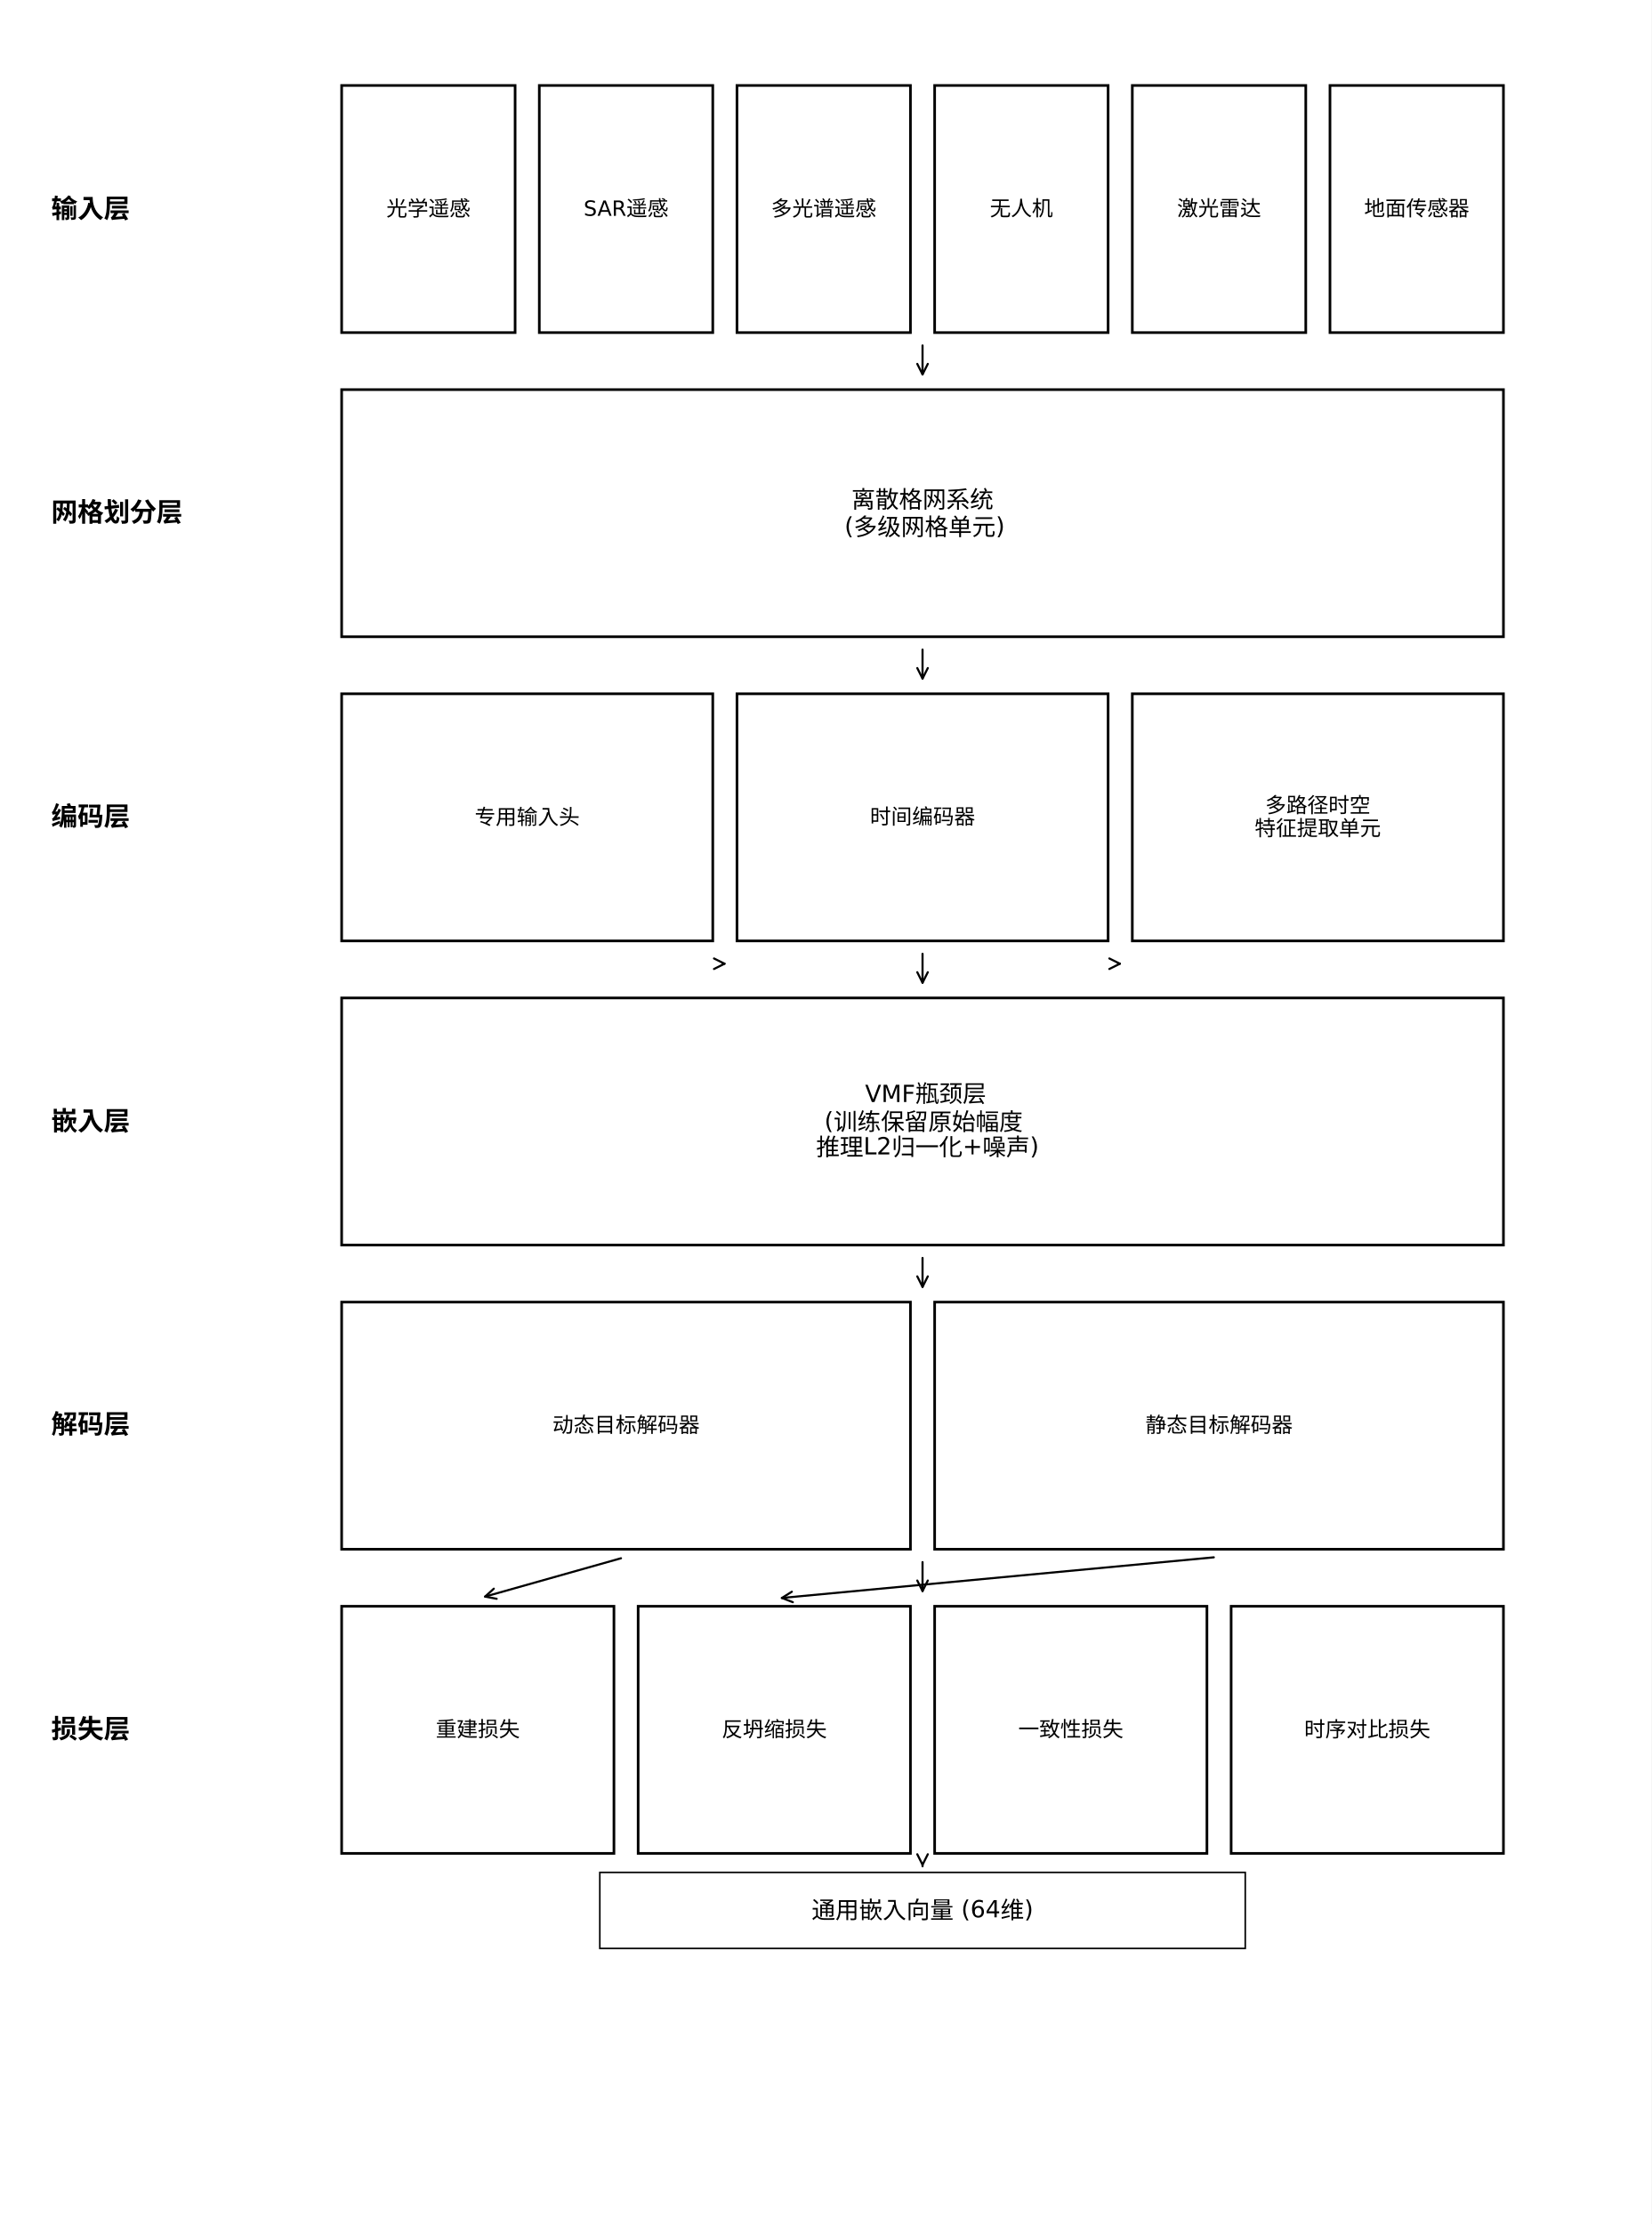
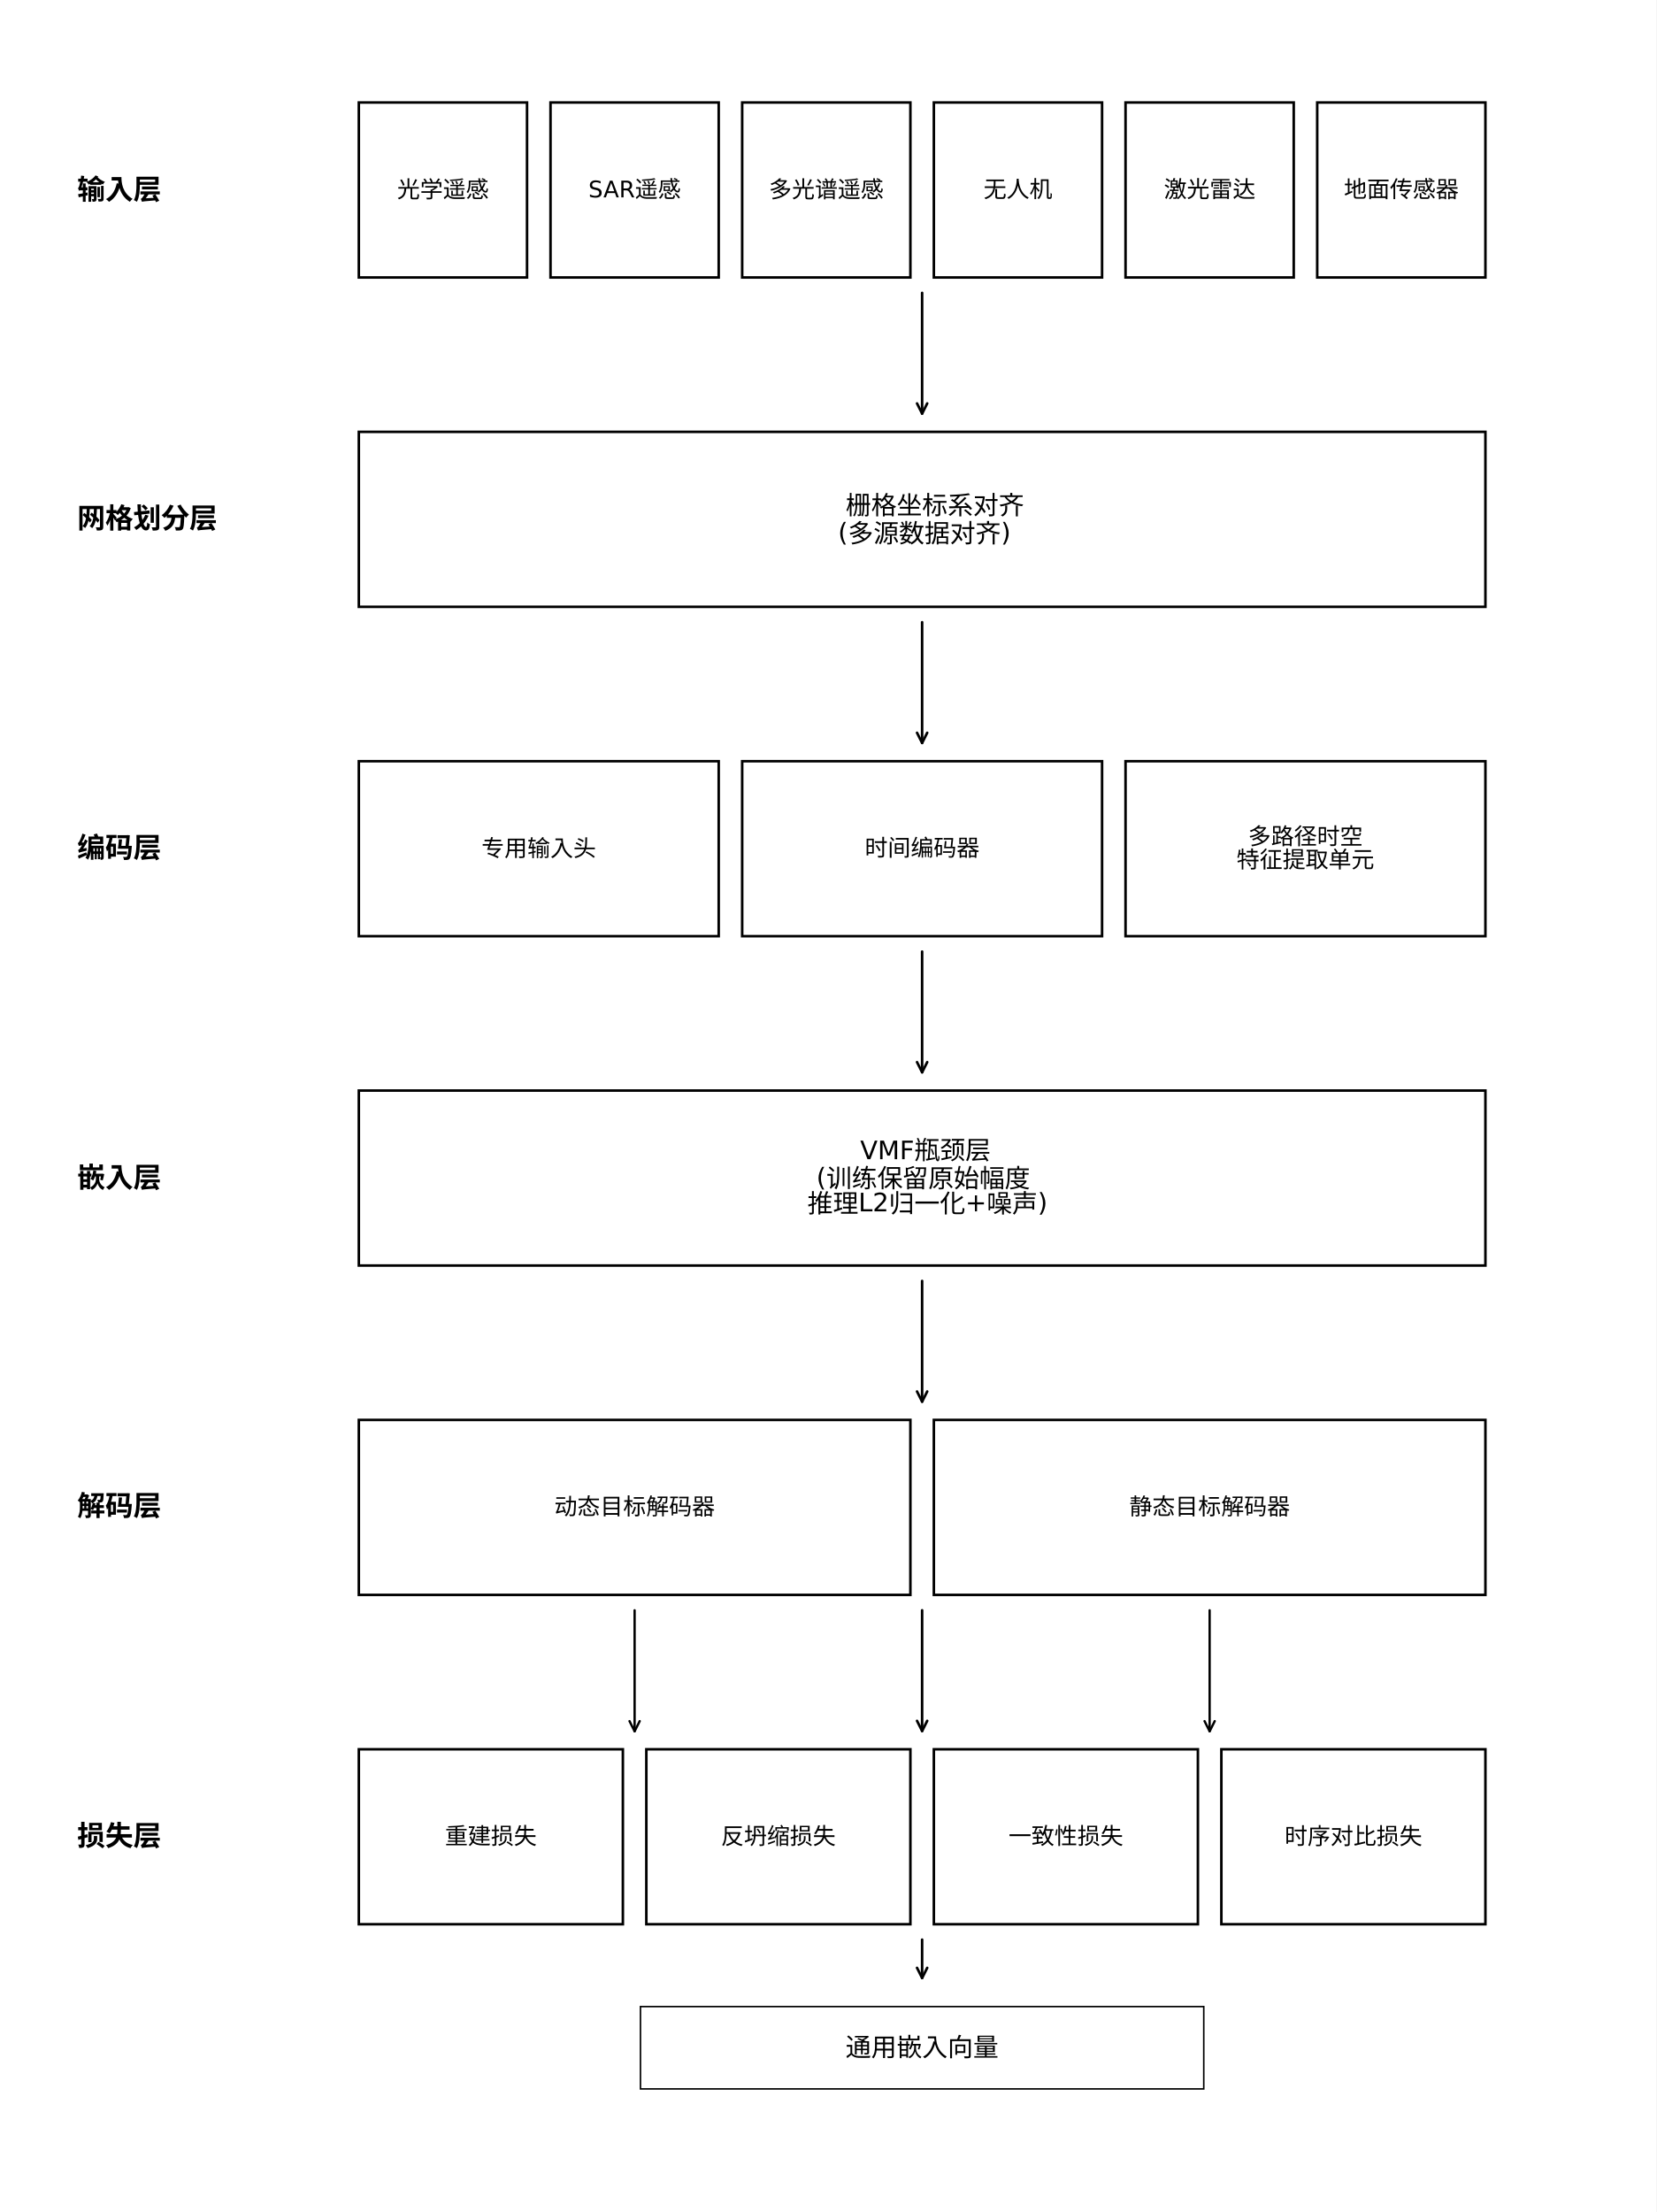
- <svg xmlns="http://www.w3.org/2000/svg" width="628.2pt" height="846pt" viewBox="0 0 628.2 846" version="1.1">
+ <svg xmlns="http://www.w3.org/2000/svg" width="649.8pt" height="867.6pt" viewBox="0 0 649.8 867.6" version="1.1">
  <defs>
    <style type="text/css">*{stroke-linejoin: round; stroke-linecap: butt}</style>
  </defs>
  <g id="figure_1">
    <g id="patch_1">
-       <path d="M 0 846  L 628.2 846  L 628.2 0  L 0 0  z " style="fill: #ffffff" />
+       <path d="M 0 867.6  L 649.8 867.6  L 649.8 0  L 0 0  z " style="fill: #ffffff" />
    </g>
    <g id="axes_1">
      <g id="patch_2">
-         <path d="M 129.96 126.517  L 195.944 126.517  L 195.944 32.51  L 129.96 32.51  L 129.96 126.517  z " clip-path="url(#pc6a8bb7a25)" style="fill: none; stroke: #000000; stroke-linejoin: miter" />
+         <path d="M 140.76 108.83  L 206.744 108.83  L 206.744 40.203  L 140.76 40.203  L 140.76 108.83  z " clip-path="url(#pf7770daa52)" style="fill: none; stroke: #000000; stroke-linejoin: miter" />
      </g>
      <g id="patch_3">
-         <path d="M 205.15 126.517  L 271.134 126.517  L 271.134 32.51  L 205.15 32.51  L 205.15 126.517  z " clip-path="url(#pc6a8bb7a25)" style="fill: none; stroke: #000000; stroke-linejoin: miter" />
+         <path d="M 215.951 108.83  L 281.934 108.83  L 281.934 40.203  L 215.951 40.203  L 215.951 108.83  z " clip-path="url(#pf7770daa52)" style="fill: none; stroke: #000000; stroke-linejoin: miter" />
      </g>
      <g id="patch_4">
-         <path d="M 280.341 126.517  L 346.325 126.517  L 346.325 32.51  L 280.341 32.51  L 280.341 126.517  z " clip-path="url(#pc6a8bb7a25)" style="fill: none; stroke: #000000; stroke-linejoin: miter" />
+         <path d="M 291.141 108.83  L 357.125 108.83  L 357.125 40.203  L 291.141 40.203  L 291.141 108.83  z " clip-path="url(#pf7770daa52)" style="fill: none; stroke: #000000; stroke-linejoin: miter" />
      </g>
      <g id="patch_5">
-         <path d="M 355.531 126.517  L 421.515 126.517  L 421.515 32.51  L 355.531 32.51  L 355.531 126.517  z " clip-path="url(#pc6a8bb7a25)" style="fill: none; stroke: #000000; stroke-linejoin: miter" />
+         <path d="M 366.332 108.83  L 432.315 108.83  L 432.315 40.203  L 366.332 40.203  L 366.332 108.83  z " clip-path="url(#pf7770daa52)" style="fill: none; stroke: #000000; stroke-linejoin: miter" />
      </g>
      <g id="patch_6">
-         <path d="M 430.722 126.517  L 496.705 126.517  L 496.705 32.51  L 430.722 32.51  L 430.722 126.517  z " clip-path="url(#pc6a8bb7a25)" style="fill: none; stroke: #000000; stroke-linejoin: miter" />
+         <path d="M 441.522 108.83  L 507.505 108.83  L 507.505 40.203  L 441.522 40.203  L 441.522 108.83  z " clip-path="url(#pf7770daa52)" style="fill: none; stroke: #000000; stroke-linejoin: miter" />
      </g>
      <g id="patch_7">
-         <path d="M 505.913 126.517  L 571.896 126.517  L 571.896 32.51  L 505.913 32.51  L 505.913 126.517  z " clip-path="url(#pc6a8bb7a25)" style="fill: none; stroke: #000000; stroke-linejoin: miter" />
+         <path d="M 516.712 108.83  L 582.696 108.83  L 582.696 40.203  L 516.712 40.203  L 516.712 108.83  z " clip-path="url(#pf7770daa52)" style="fill: none; stroke: #000000; stroke-linejoin: miter" />
      </g>
      <g id="patch_8">
-         <path d="M 129.96 242.217  L 571.896 242.217  L 571.896 148.21  L 129.96 148.21  L 129.96 242.217  z " clip-path="url(#pc6a8bb7a25)" style="fill: none; stroke: #000000; stroke-linejoin: miter" />
+         <path d="M 140.76 238.011  L 582.696 238.011  L 582.696 169.383  L 140.76 169.383  L 140.76 238.011  z " clip-path="url(#pf7770daa52)" style="fill: none; stroke: #000000; stroke-linejoin: miter" />
      </g>
      <g id="patch_9">
-         <path d="M 129.96 357.918  L 271.134 357.918  L 271.134 263.911  L 129.96 263.911  L 129.96 357.918  z " clip-path="url(#pc6a8bb7a25)" style="fill: none; stroke: #000000; stroke-linejoin: miter" />
+         <path d="M 140.76 367.191  L 281.934 367.191  L 281.934 298.564  L 140.76 298.564  L 140.76 367.191  z " clip-path="url(#pf7770daa52)" style="fill: none; stroke: #000000; stroke-linejoin: miter" />
      </g>
      <g id="patch_10">
-         <path d="M 280.341 357.918  L 421.515 357.918  L 421.515 263.911  L 280.341 263.911  L 280.341 357.918  z " clip-path="url(#pc6a8bb7a25)" style="fill: none; stroke: #000000; stroke-linejoin: miter" />
+         <path d="M 291.141 367.191  L 432.315 367.191  L 432.315 298.564  L 291.141 298.564  L 291.141 367.191  z " clip-path="url(#pf7770daa52)" style="fill: none; stroke: #000000; stroke-linejoin: miter" />
      </g>
      <g id="patch_11">
-         <path d="M 430.722 357.918  L 571.896 357.918  L 571.896 263.911  L 430.722 263.911  L 430.722 357.918  z " clip-path="url(#pc6a8bb7a25)" style="fill: none; stroke: #000000; stroke-linejoin: miter" />
+         <path d="M 441.522 367.191  L 582.696 367.191  L 582.696 298.564  L 441.522 298.564  L 441.522 367.191  z " clip-path="url(#pf7770daa52)" style="fill: none; stroke: #000000; stroke-linejoin: miter" />
      </g>
      <g id="patch_12">
-         <path d="M 129.96 473.619  L 571.896 473.619  L 571.896 379.612  L 129.96 379.612  L 129.96 473.619  z " clip-path="url(#pc6a8bb7a25)" style="fill: none; stroke: #000000; stroke-linejoin: miter" />
+         <path d="M 140.76 496.372  L 582.696 496.372  L 582.696 427.745  L 140.76 427.745  L 140.76 496.372  z " clip-path="url(#pf7770daa52)" style="fill: none; stroke: #000000; stroke-linejoin: miter" />
      </g>
      <g id="patch_13">
-         <path d="M 129.96 589.32  L 346.325 589.32  L 346.325 495.313  L 129.96 495.313  L 129.96 589.32  z " clip-path="url(#pc6a8bb7a25)" style="fill: none; stroke: #000000; stroke-linejoin: miter" />
+         <path d="M 140.76 625.552  L 357.125 625.552  L 357.125 556.925  L 140.76 556.925  L 140.76 625.552  z " clip-path="url(#pf7770daa52)" style="fill: none; stroke: #000000; stroke-linejoin: miter" />
      </g>
      <g id="patch_14">
-         <path d="M 355.531 589.32  L 571.896 589.32  L 571.896 495.313  L 355.531 495.313  L 355.531 589.32  z " clip-path="url(#pc6a8bb7a25)" style="fill: none; stroke: #000000; stroke-linejoin: miter" />
+         <path d="M 366.332 625.552  L 582.696 625.552  L 582.696 556.925  L 366.332 556.925  L 366.332 625.552  z " clip-path="url(#pf7770daa52)" style="fill: none; stroke: #000000; stroke-linejoin: miter" />
      </g>
      <g id="patch_15">
-         <path d="M 129.96 705.021  L 233.539 705.021  L 233.539 611.014  L 129.96 611.014  L 129.96 705.021  z " clip-path="url(#pc6a8bb7a25)" style="fill: none; stroke: #000000; stroke-linejoin: miter" />
+         <path d="M 140.76 754.733  L 244.339 754.733  L 244.339 686.106  L 140.76 686.106  L 140.76 754.733  z " clip-path="url(#pf7770daa52)" style="fill: none; stroke: #000000; stroke-linejoin: miter" />
      </g>
      <g id="patch_16">
-         <path d="M 242.746 705.021  L 346.325 705.021  L 346.325 611.014  L 242.746 611.014  L 242.746 705.021  z " clip-path="url(#pc6a8bb7a25)" style="fill: none; stroke: #000000; stroke-linejoin: miter" />
+         <path d="M 253.546 754.733  L 357.125 754.733  L 357.125 686.106  L 253.546 686.106  L 253.546 754.733  z " clip-path="url(#pf7770daa52)" style="fill: none; stroke: #000000; stroke-linejoin: miter" />
      </g>
      <g id="patch_17">
-         <path d="M 355.531 705.021  L 459.11 705.021  L 459.11 611.014  L 355.531 611.014  L 355.531 705.021  z " clip-path="url(#pc6a8bb7a25)" style="fill: none; stroke: #000000; stroke-linejoin: miter" />
+         <path d="M 366.332 754.733  L 469.91 754.733  L 469.91 686.106  L 366.332 686.106  L 366.332 754.733  z " clip-path="url(#pf7770daa52)" style="fill: none; stroke: #000000; stroke-linejoin: miter" />
      </g>
      <g id="patch_18">
-         <path d="M 468.317 705.021  L 571.896 705.021  L 571.896 611.014  L 468.317 611.014  L 468.317 705.021  z " clip-path="url(#pc6a8bb7a25)" style="fill: none; stroke: #000000; stroke-linejoin: miter" />
+         <path d="M 479.117 754.733  L 582.696 754.733  L 582.696 686.106  L 479.117 686.106  L 479.117 754.733  z " clip-path="url(#pf7770daa52)" style="fill: none; stroke: #000000; stroke-linejoin: miter" />
      </g>
      <g id="patch_19">
-         <path d="M 228.168 741.177  L 473.688 741.177  L 473.688 712.252  L 228.168 712.252  L 228.168 741.177  z " clip-path="url(#pc6a8bb7a25)" style="fill: none; stroke: #000000; stroke-width: 0.6; stroke-linejoin: miter" />
+         <path d="M 251.244 819.323  L 472.212 819.323  L 472.212 787.028  L 251.244 787.028  L 251.244 819.323  z " clip-path="url(#pf7770daa52)" style="fill: none; stroke: #000000; stroke-width: 0.6; stroke-linejoin: miter" />
      </g>
      <g id="text_1">
-         <text style="font-weight: 700; font-size: 10px; font-family: 'WenQuanYi Zen Hei', 'DejaVu Sans', sans-serif; text-anchor: start" x="19.476" y="82.857" transform="rotate(-0 19.476 82.85679)">输入层</text>
+         <text style="font-weight: 700; font-size: 11px; font-family: 'WenQuanYi Zen Hei', 'DejaVu Sans', sans-serif; text-anchor: start" x="30.276" y="78.195" transform="rotate(-0 30.276 78.19463)">输入层</text>
      </g>
      <g id="text_2">
-         <text style="font-size: 8px; font-family: 'WenQuanYi Zen Hei', 'DejaVu Sans', sans-serif; text-anchor: middle" x="162.952" y="82.149" transform="rotate(-0 162.9518 82.14929)">光学遥感</text>
+         <text style="font-size: 9px; font-family: 'WenQuanYi Zen Hei', 'DejaVu Sans', sans-serif; text-anchor: middle" x="173.752" y="77.482" transform="rotate(-0 173.7517 77.48229)">光学遥感</text>
      </g>
      <g id="text_3">
-         <text style="font-size: 8px; font-family: 'WenQuanYi Zen Hei', 'DejaVu Sans', sans-serif; text-anchor: middle" x="238.142" y="82.091" transform="rotate(-0 238.1422 82.09117)">SAR遥感</text>
+         <text style="font-size: 9px; font-family: 'WenQuanYi Zen Hei', 'DejaVu Sans', sans-serif; text-anchor: middle" x="248.942" y="77.417" transform="rotate(-0 248.9423 77.41689)">SAR遥感</text>
      </g>
      <g id="text_4">
-         <text style="font-size: 8px; font-family: 'WenQuanYi Zen Hei', 'DejaVu Sans', sans-serif; text-anchor: middle" x="313.333" y="82.153" transform="rotate(-0 313.3327 82.15304)">多光谱遥感</text>
+         <text style="font-size: 9px; font-family: 'WenQuanYi Zen Hei', 'DejaVu Sans', sans-serif; text-anchor: middle" x="324.133" y="77.487" transform="rotate(-0 324.1327 77.4865)">多光谱遥感</text>
      </g>
      <g id="text_5">
-         <text style="font-size: 8px; font-family: 'WenQuanYi Zen Hei', 'DejaVu Sans', sans-serif; text-anchor: middle" x="388.523" y="82.064" transform="rotate(-0 388.5233 82.06367)">无人机</text>
+         <text style="font-size: 9px; font-family: 'WenQuanYi Zen Hei', 'DejaVu Sans', sans-serif; text-anchor: middle" x="399.323" y="77.386" transform="rotate(-0 399.3232 77.38596)">无人机</text>
      </g>
      <g id="text_6">
-         <text style="font-size: 8px; font-family: 'WenQuanYi Zen Hei', 'DejaVu Sans', sans-serif; text-anchor: middle" x="463.714" y="82.071" transform="rotate(-0 463.7138 82.07117)">激光雷达</text>
+         <text style="font-size: 9px; font-family: 'WenQuanYi Zen Hei', 'DejaVu Sans', sans-serif; text-anchor: middle" x="474.514" y="77.394" transform="rotate(-0 474.5138 77.3944)">激光雷达</text>
      </g>
      <g id="text_7">
-         <text style="font-size: 8px; font-family: 'WenQuanYi Zen Hei', 'DejaVu Sans', sans-serif; text-anchor: middle" x="538.904" y="82.087" transform="rotate(-0 538.9043 82.08679)">地面传感器</text>
+         <text style="font-size: 9px; font-family: 'WenQuanYi Zen Hei', 'DejaVu Sans', sans-serif; text-anchor: middle" x="549.704" y="77.412" transform="rotate(-0 549.7043 77.41197)">地面传感器</text>
      </g>
      <g id="text_8">
-         <text style="font-weight: 700; font-size: 10px; font-family: 'WenQuanYi Zen Hei', 'DejaVu Sans', sans-serif; text-anchor: start" x="19.476" y="198.344" transform="rotate(-0 19.476 198.3436)">网格划分层</text>
+         <text style="font-weight: 700; font-size: 11px; font-family: 'WenQuanYi Zen Hei', 'DejaVu Sans', sans-serif; text-anchor: start" x="30.276" y="207.14" transform="rotate(-0 30.276 207.1397)">网格划分层</text>
      </g>
      <g id="text_9">
-         <text style="font-size: 9px; font-family: 'WenQuanYi Zen Hei', 'DejaVu Sans', sans-serif" transform="translate(323.928 193.1852)">离散格网系统</text>
-         <text style="font-size: 9px; font-family: 'WenQuanYi Zen Hei', 'DejaVu Sans', sans-serif" transform="translate(321.2294 203.2107)">(多级网格单元)</text>
+         <text style="font-size: 10px; font-family: 'WenQuanYi Zen Hei', 'DejaVu Sans', sans-serif" transform="translate(331.728 201.737)">栅格坐标系对齐</text>
+         <text style="font-size: 10px; font-family: 'WenQuanYi Zen Hei', 'DejaVu Sans', sans-serif" transform="translate(328.7296 212.2885)">(多源数据对齐)</text>
      </g>
      <g id="text_10">
-         <text style="font-weight: 700; font-size: 10px; font-family: 'WenQuanYi Zen Hei', 'DejaVu Sans', sans-serif; text-anchor: start" x="19.476" y="314.078" transform="rotate(-0 19.476 314.0781)">编码层</text>
+         <text style="font-weight: 700; font-size: 11px; font-family: 'WenQuanYi Zen Hei', 'DejaVu Sans', sans-serif; text-anchor: start" x="30.276" y="336.357" transform="rotate(-0 30.276 336.3573)">编码层</text>
      </g>
      <g id="text_11">
-         <text style="font-size: 8px; font-family: 'WenQuanYi Zen Hei', 'DejaVu Sans', sans-serif; text-anchor: middle" x="200.547" y="313.59" transform="rotate(-0 200.547 313.5898)">专用输入头</text>
+         <text style="font-size: 9px; font-family: 'WenQuanYi Zen Hei', 'DejaVu Sans', sans-serif; text-anchor: middle" x="211.347" y="335.887" transform="rotate(-0 211.347 335.887)">专用输入头</text>
      </g>
      <g id="text_12">
-         <text style="font-size: 8px; font-family: 'WenQuanYi Zen Hei', 'DejaVu Sans', sans-serif; text-anchor: middle" x="350.928" y="313.454" transform="rotate(-0 350.928 313.4535)">时间编码器</text>
+         <text style="font-size: 9px; font-family: 'WenQuanYi Zen Hei', 'DejaVu Sans', sans-serif; text-anchor: middle" x="361.728" y="335.734" transform="rotate(-0 361.728 335.7338)">时间编码器</text>
      </g>
      <g id="text_13">
-         <text style="font-size: 8px; font-family: 'WenQuanYi Zen Hei', 'DejaVu Sans', sans-serif" transform="translate(481.309 309.1183)">多路径时空</text>
-         <text style="font-size: 8px; font-family: 'WenQuanYi Zen Hei', 'DejaVu Sans', sans-serif" transform="translate(477.309 317.8588)">特征提取单元</text>
+         <text style="font-size: 9px; font-family: 'WenQuanYi Zen Hei', 'DejaVu Sans', sans-serif" transform="translate(489.609 331.2191)">多路径时空</text>
+         <text style="font-size: 9px; font-family: 'WenQuanYi Zen Hei', 'DejaVu Sans', sans-serif" transform="translate(485.109 340.3271)">特征提取单元</text>
      </g>
      <g id="text_14">
-         <text style="font-weight: 700; font-size: 10px; font-family: 'WenQuanYi Zen Hei', 'DejaVu Sans', sans-serif; text-anchor: start" x="19.476" y="429.959" transform="rotate(-0 19.476 429.9594)">嵌入层</text>
+         <text style="font-weight: 700; font-size: 11px; font-family: 'WenQuanYi Zen Hei', 'DejaVu Sans', sans-serif; text-anchor: start" x="30.276" y="465.736" transform="rotate(-0 30.276 465.7364)">嵌入层</text>
      </g>
      <g id="text_15">
-         <text style="font-size: 9px; font-family: 'WenQuanYi Zen Hei', 'DejaVu Sans', sans-serif" transform="translate(329.065 419.2166)">VMF瓶颈层</text>
-         <text style="font-size: 9px; font-family: 'WenQuanYi Zen Hei', 'DejaVu Sans', sans-serif" transform="translate(313.5787 429.4944)">(训练保留原始幅度</text>
-         <text style="font-size: 9px; font-family: 'WenQuanYi Zen Hei', 'DejaVu Sans', sans-serif" transform="translate(310.4315 439.5328)">推理L2归一化+噪声)</text>
+         <text style="font-size: 10px; font-family: 'WenQuanYi Zen Hei', 'DejaVu Sans', sans-serif" transform="translate(337.4358 454.672)">VMF瓶颈层</text>
+         <text style="font-size: 10px; font-family: 'WenQuanYi Zen Hei', 'DejaVu Sans', sans-serif" transform="translate(320.2288 465.2432)">(训练保留原始幅度</text>
+         <text style="font-size: 10px; font-family: 'WenQuanYi Zen Hei', 'DejaVu Sans', sans-serif" transform="translate(316.7319 475.5757)">推理L2归一化+噪声)</text>
      </g>
      <g id="text_16">
-         <text style="font-weight: 700; font-size: 10px; font-family: 'WenQuanYi Zen Hei', 'DejaVu Sans', sans-serif; text-anchor: start" x="19.476" y="545.26" transform="rotate(-0 19.476 545.2603)">解码层</text>
+         <text style="font-weight: 700; font-size: 11px; font-family: 'WenQuanYi Zen Hei', 'DejaVu Sans', sans-serif; text-anchor: start" x="30.276" y="594.477" transform="rotate(-0 30.276 594.477)">解码层</text>
      </g>
      <g id="text_17">
-         <text style="font-size: 8px; font-family: 'WenQuanYi Zen Hei', 'DejaVu Sans', sans-serif; text-anchor: middle" x="238.142" y="544.843" transform="rotate(-0 238.1422 544.8434)">动态目标解码器</text>
+         <text style="font-size: 9px; font-family: 'WenQuanYi Zen Hei', 'DejaVu Sans', sans-serif; text-anchor: middle" x="248.942" y="594.082" transform="rotate(-0 248.9423 594.0816)">动态目标解码器</text>
      </g>
      <g id="text_18">
-         <text style="font-size: 8px; font-family: 'WenQuanYi Zen Hei', 'DejaVu Sans', sans-serif; text-anchor: middle" x="463.714" y="544.835" transform="rotate(-0 463.7138 544.8353)">静态目标解码器</text>
+         <text style="font-size: 9px; font-family: 'WenQuanYi Zen Hei', 'DejaVu Sans', sans-serif; text-anchor: middle" x="474.514" y="594.072" transform="rotate(-0 474.5138 594.0724)">静态目标解码器</text>
      </g>
      <g id="text_19">
-         <text style="font-weight: 700; font-size: 10px; font-family: 'WenQuanYi Zen Hei', 'DejaVu Sans', sans-serif; text-anchor: start" x="19.476" y="661.185" transform="rotate(-0 19.476 661.1854)">损失层</text>
+         <text style="font-weight: 700; font-size: 11px; font-family: 'WenQuanYi Zen Hei', 'DejaVu Sans', sans-serif; text-anchor: start" x="30.276" y="723.904" transform="rotate(-0 30.276 723.9042)">损失层</text>
      </g>
      <g id="text_20">
-         <text style="font-size: 8px; font-family: 'WenQuanYi Zen Hei', 'DejaVu Sans', sans-serif; text-anchor: middle" x="181.749" y="660.599" transform="rotate(-0 181.7494 660.5986)">重建损失</text>
+         <text style="font-size: 9px; font-family: 'WenQuanYi Zen Hei', 'DejaVu Sans', sans-serif; text-anchor: middle" x="192.549" y="723.323" transform="rotate(-0 192.5494 723.3233)">重建损失</text>
      </g>
      <g id="text_21">
-         <text style="font-size: 8px; font-family: 'WenQuanYi Zen Hei', 'DejaVu Sans', sans-serif; text-anchor: middle" x="294.535" y="660.614" transform="rotate(-0 294.5351 660.6143)">反坍缩损失</text>
+         <text style="font-size: 9px; font-family: 'WenQuanYi Zen Hei', 'DejaVu Sans', sans-serif; text-anchor: middle" x="305.335" y="723.341" transform="rotate(-0 305.3351 723.3409)">反坍缩损失</text>
      </g>
      <g id="text_22">
-         <text style="font-size: 8px; font-family: 'WenQuanYi Zen Hei', 'DejaVu Sans', sans-serif; text-anchor: middle" x="407.321" y="660.591" transform="rotate(-0 407.3209 660.5911)">一致性损失</text>
+         <text style="font-size: 9px; font-family: 'WenQuanYi Zen Hei', 'DejaVu Sans', sans-serif; text-anchor: middle" x="418.121" y="723.315" transform="rotate(-0 418.1209 723.3149)">一致性损失</text>
      </g>
      <g id="text_23">
-         <text style="font-size: 8px; font-family: 'WenQuanYi Zen Hei', 'DejaVu Sans', sans-serif; text-anchor: middle" x="520.107" y="660.657" transform="rotate(-0 520.1066 660.6574)">时序对比损失</text>
+         <text style="font-size: 9px; font-family: 'WenQuanYi Zen Hei', 'DejaVu Sans', sans-serif; text-anchor: middle" x="530.907" y="723.389" transform="rotate(-0 530.9066 723.3894)">时序对比损失</text>
      </g>
      <g id="patch_20">
-         <path d="M 350.928 131.409  Q 350.928 137.364 350.928 142.423  " style="fill: none; stroke: #000000; stroke-width: 0.8; stroke-linecap: round" />
-         <path d="M 352.928 138.423  L 350.928 142.423  L 348.928 138.423  " style="fill: none; stroke: #000000; stroke-width: 0.8; stroke-linecap: round" />
+         <path d="M 361.728 114.869  Q 361.728 139.108 361.728 162.229  " style="fill: none; stroke: #000000; stroke-linecap: round" />
+         <path d="M 363.728 158.229  L 361.728 162.229  L 359.728 158.229  " style="fill: none; stroke: #000000; stroke-linecap: round" />
      </g>
      <g id="patch_21">
-         <path d="M 350.928 247.11  Q 350.928 253.064 350.928 258.124  " style="fill: none; stroke: #000000; stroke-width: 0.8; stroke-linecap: round" />
-         <path d="M 352.928 254.124  L 350.928 258.124  L 348.928 254.124  " style="fill: none; stroke: #000000; stroke-width: 0.8; stroke-linecap: round" />
+         <path d="M 361.728 244.05  Q 361.728 268.289 361.728 291.41  " style="fill: none; stroke: #000000; stroke-linecap: round" />
+         <path d="M 363.728 287.41  L 361.728 291.41  L 359.728 287.41  " style="fill: none; stroke: #000000; stroke-linecap: round" />
      </g>
      <g id="patch_22">
-         <path d="M 350.928 362.811  Q 350.928 368.765 350.928 373.825  " style="fill: none; stroke: #000000; stroke-width: 0.8; stroke-linecap: round" />
-         <path d="M 352.928 369.825  L 350.928 373.825  L 348.928 369.825  " style="fill: none; stroke: #000000; stroke-width: 0.8; stroke-linecap: round" />
+         <path d="M 361.728 373.23  Q 361.728 397.469 361.728 420.59  " style="fill: none; stroke: #000000; stroke-linecap: round" />
+         <path d="M 363.728 416.59  L 361.728 420.59  L 359.728 416.59  " style="fill: none; stroke: #000000; stroke-linecap: round" />
      </g>
      <g id="patch_23">
-         <path d="M 350.928 478.512  Q 350.928 484.466 350.928 489.526  " style="fill: none; stroke: #000000; stroke-width: 0.8; stroke-linecap: round" />
-         <path d="M 352.928 485.526  L 350.928 489.526  L 348.928 485.526  " style="fill: none; stroke: #000000; stroke-width: 0.8; stroke-linecap: round" />
+         <path d="M 361.728 502.411  Q 361.728 526.65 361.728 549.771  " style="fill: none; stroke: #000000; stroke-linecap: round" />
+         <path d="M 363.728 545.771  L 361.728 549.771  L 359.728 545.771  " style="fill: none; stroke: #000000; stroke-linecap: round" />
      </g>
      <g id="patch_24">
-         <path d="M 350.928 594.213  Q 350.928 600.167 350.928 605.227  " style="fill: none; stroke: #000000; stroke-width: 0.8; stroke-linecap: round" />
-         <path d="M 352.928 601.227  L 350.928 605.227  L 348.928 601.227  " style="fill: none; stroke: #000000; stroke-width: 0.8; stroke-linecap: round" />
+         <path d="M 361.728 631.591  Q 361.728 655.83 361.728 678.951  " style="fill: none; stroke: #000000; stroke-linecap: round" />
+         <path d="M 363.728 674.951  L 361.728 678.951  L 359.728 674.951  " style="fill: none; stroke: #000000; stroke-linecap: round" />
+       </g>
+       <g id="patch_25">
+         <path d="M 248.942 631.591  Q 248.942 655.83 248.942 679.063  " style="fill: none; stroke: #000000; stroke-width: 0.9; stroke-linecap: round" />
+         <path d="M 250.942 675.063  L 248.942 679.063  L 246.942 675.063  " style="fill: none; stroke: #000000; stroke-width: 0.9; stroke-linecap: round" />
+       </g>
+       <g id="patch_26">
+         <path d="M 474.514 631.591  Q 474.514 655.83 474.514 679.063  " style="fill: none; stroke: #000000; stroke-width: 0.9; stroke-linecap: round" />
+         <path d="M 476.514 675.063  L 474.514 679.063  L 472.514 675.063  " style="fill: none; stroke: #000000; stroke-width: 0.9; stroke-linecap: round" />
      </g>
      <g id="text_24">
-         <text style="font-size: 9px; font-family: 'WenQuanYi Zen Hei', 'DejaVu Sans', sans-serif; text-anchor: middle" x="350.928" y="729.76" transform="rotate(-0 350.928 729.76)">通用嵌入向量 (64维)</text>
-       </g>
-       <g id="patch_25">
-         <path d="M 350.928 709.918  Q 350.928 710.084 350.928 709.356  " style="fill: none; stroke: #000000; stroke-width: 0.8; stroke-linecap: round" />
-         <path d="M 352.928 705.356  L 350.928 709.356  L 348.928 705.356  " style="fill: none; stroke: #000000; stroke-width: 0.8; stroke-linecap: round" />
-       </g>
-       <g id="patch_26">
-         <path d="M 274.974 366.596  Q 275.737 366.596 275.605 366.596  " style="fill: none; stroke: #000000; stroke-width: 0.8; stroke-linecap: round" />
-         <path d="M 271.605 364.596  L 275.605 366.596  L 271.605 368.596  " style="fill: none; stroke: #000000; stroke-width: 0.8; stroke-linecap: round" />
+         <text style="font-size: 10px; font-family: 'WenQuanYi Zen Hei', 'DejaVu Sans', sans-serif; text-anchor: middle" x="361.728" y="806.519" transform="rotate(-0 361.728 806.5195)">通用嵌入向量</text>
      </g>
      <g id="patch_27">
-         <path d="M 425.355 366.596  Q 426.118 366.596 425.986 366.596  " style="fill: none; stroke: #000000; stroke-width: 0.8; stroke-linecap: round" />
-         <path d="M 421.986 364.596  L 425.986 366.596  L 421.986 368.596  " style="fill: none; stroke: #000000; stroke-width: 0.8; stroke-linecap: round" />
-       </g>
-       <g id="patch_28">
-         <path d="M 236.218 592.755  Q 209.946 600.167 184.535 607.336  " style="fill: none; stroke: #000000; stroke-width: 0.8; stroke-linecap: round" />
-         <path d="M 188.928 608.174  L 184.535 607.336  L 187.842 604.325  " style="fill: none; stroke: #000000; stroke-width: 0.8; stroke-linecap: round" />
-       </g>
-       <g id="patch_29">
-         <path d="M 461.723 592.4  Q 379.125 600.167 297.418 607.85  " style="fill: none; stroke: #000000; stroke-width: 0.8; stroke-linecap: round" />
-         <path d="M 301.588 609.467  L 297.418 607.85  L 301.213 605.485  " style="fill: none; stroke: #000000; stroke-width: 0.8; stroke-linecap: round" />
+         <path d="M 361.728 760.766  Q 361.728 768.859 361.728 775.834  " style="fill: none; stroke: #000000; stroke-linecap: round" />
+         <path d="M 363.728 771.834  L 361.728 775.834  L 359.728 771.834  " style="fill: none; stroke: #000000; stroke-linecap: round" />
      </g>
    </g>
  </g>
  <defs>
-     <clipPath id="pc6a8bb7a25">
-       <rect x="7.2" y="7.2" width="613.8" height="831.6" />
+     <clipPath id="pf7770daa52">
+       <rect x="18" y="18" width="613.8" height="831.6" />
    </clipPath>
  </defs>
</svg>
